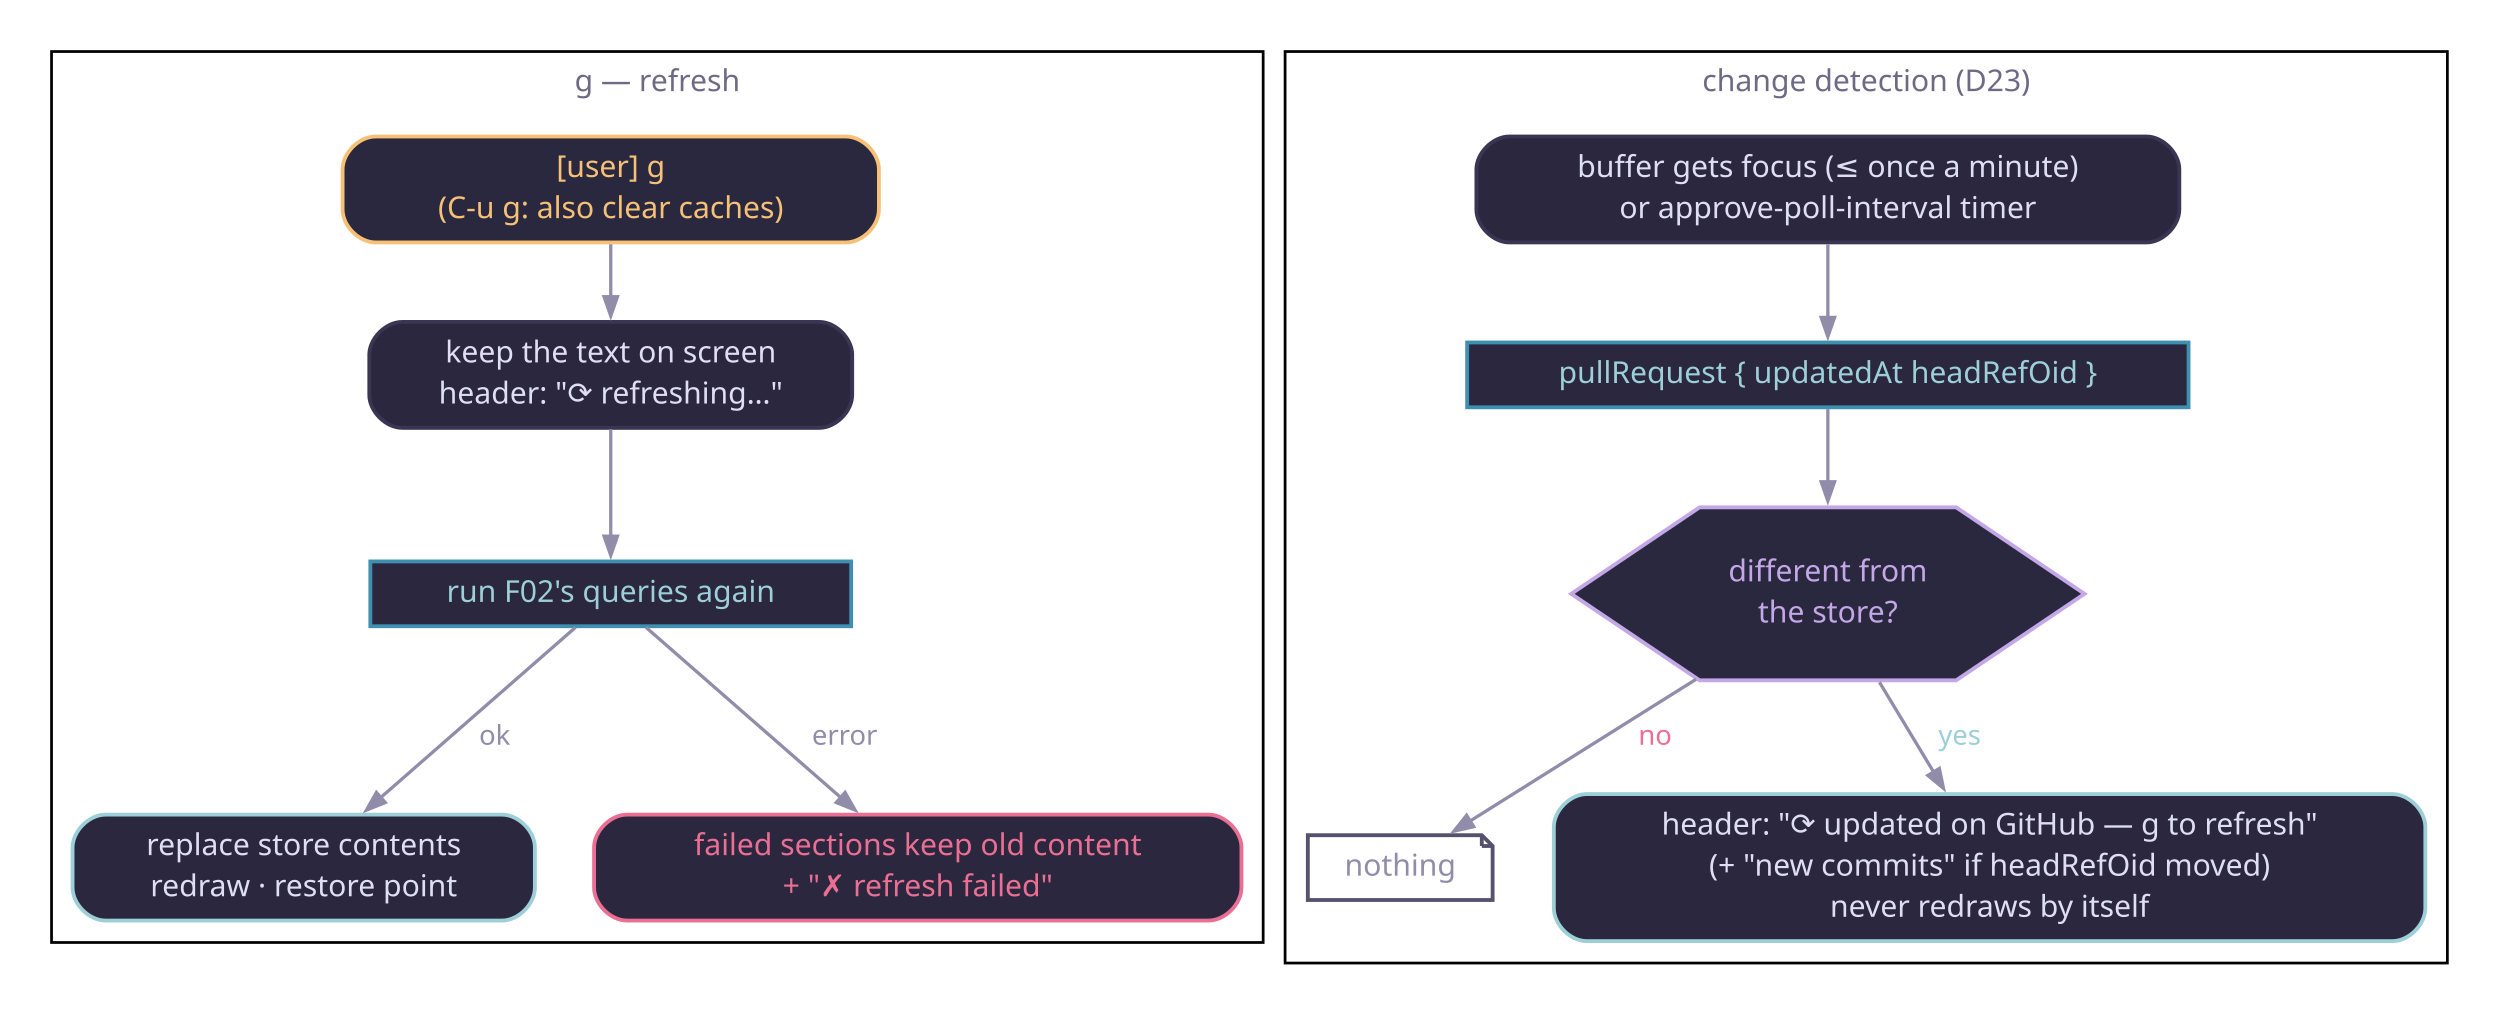
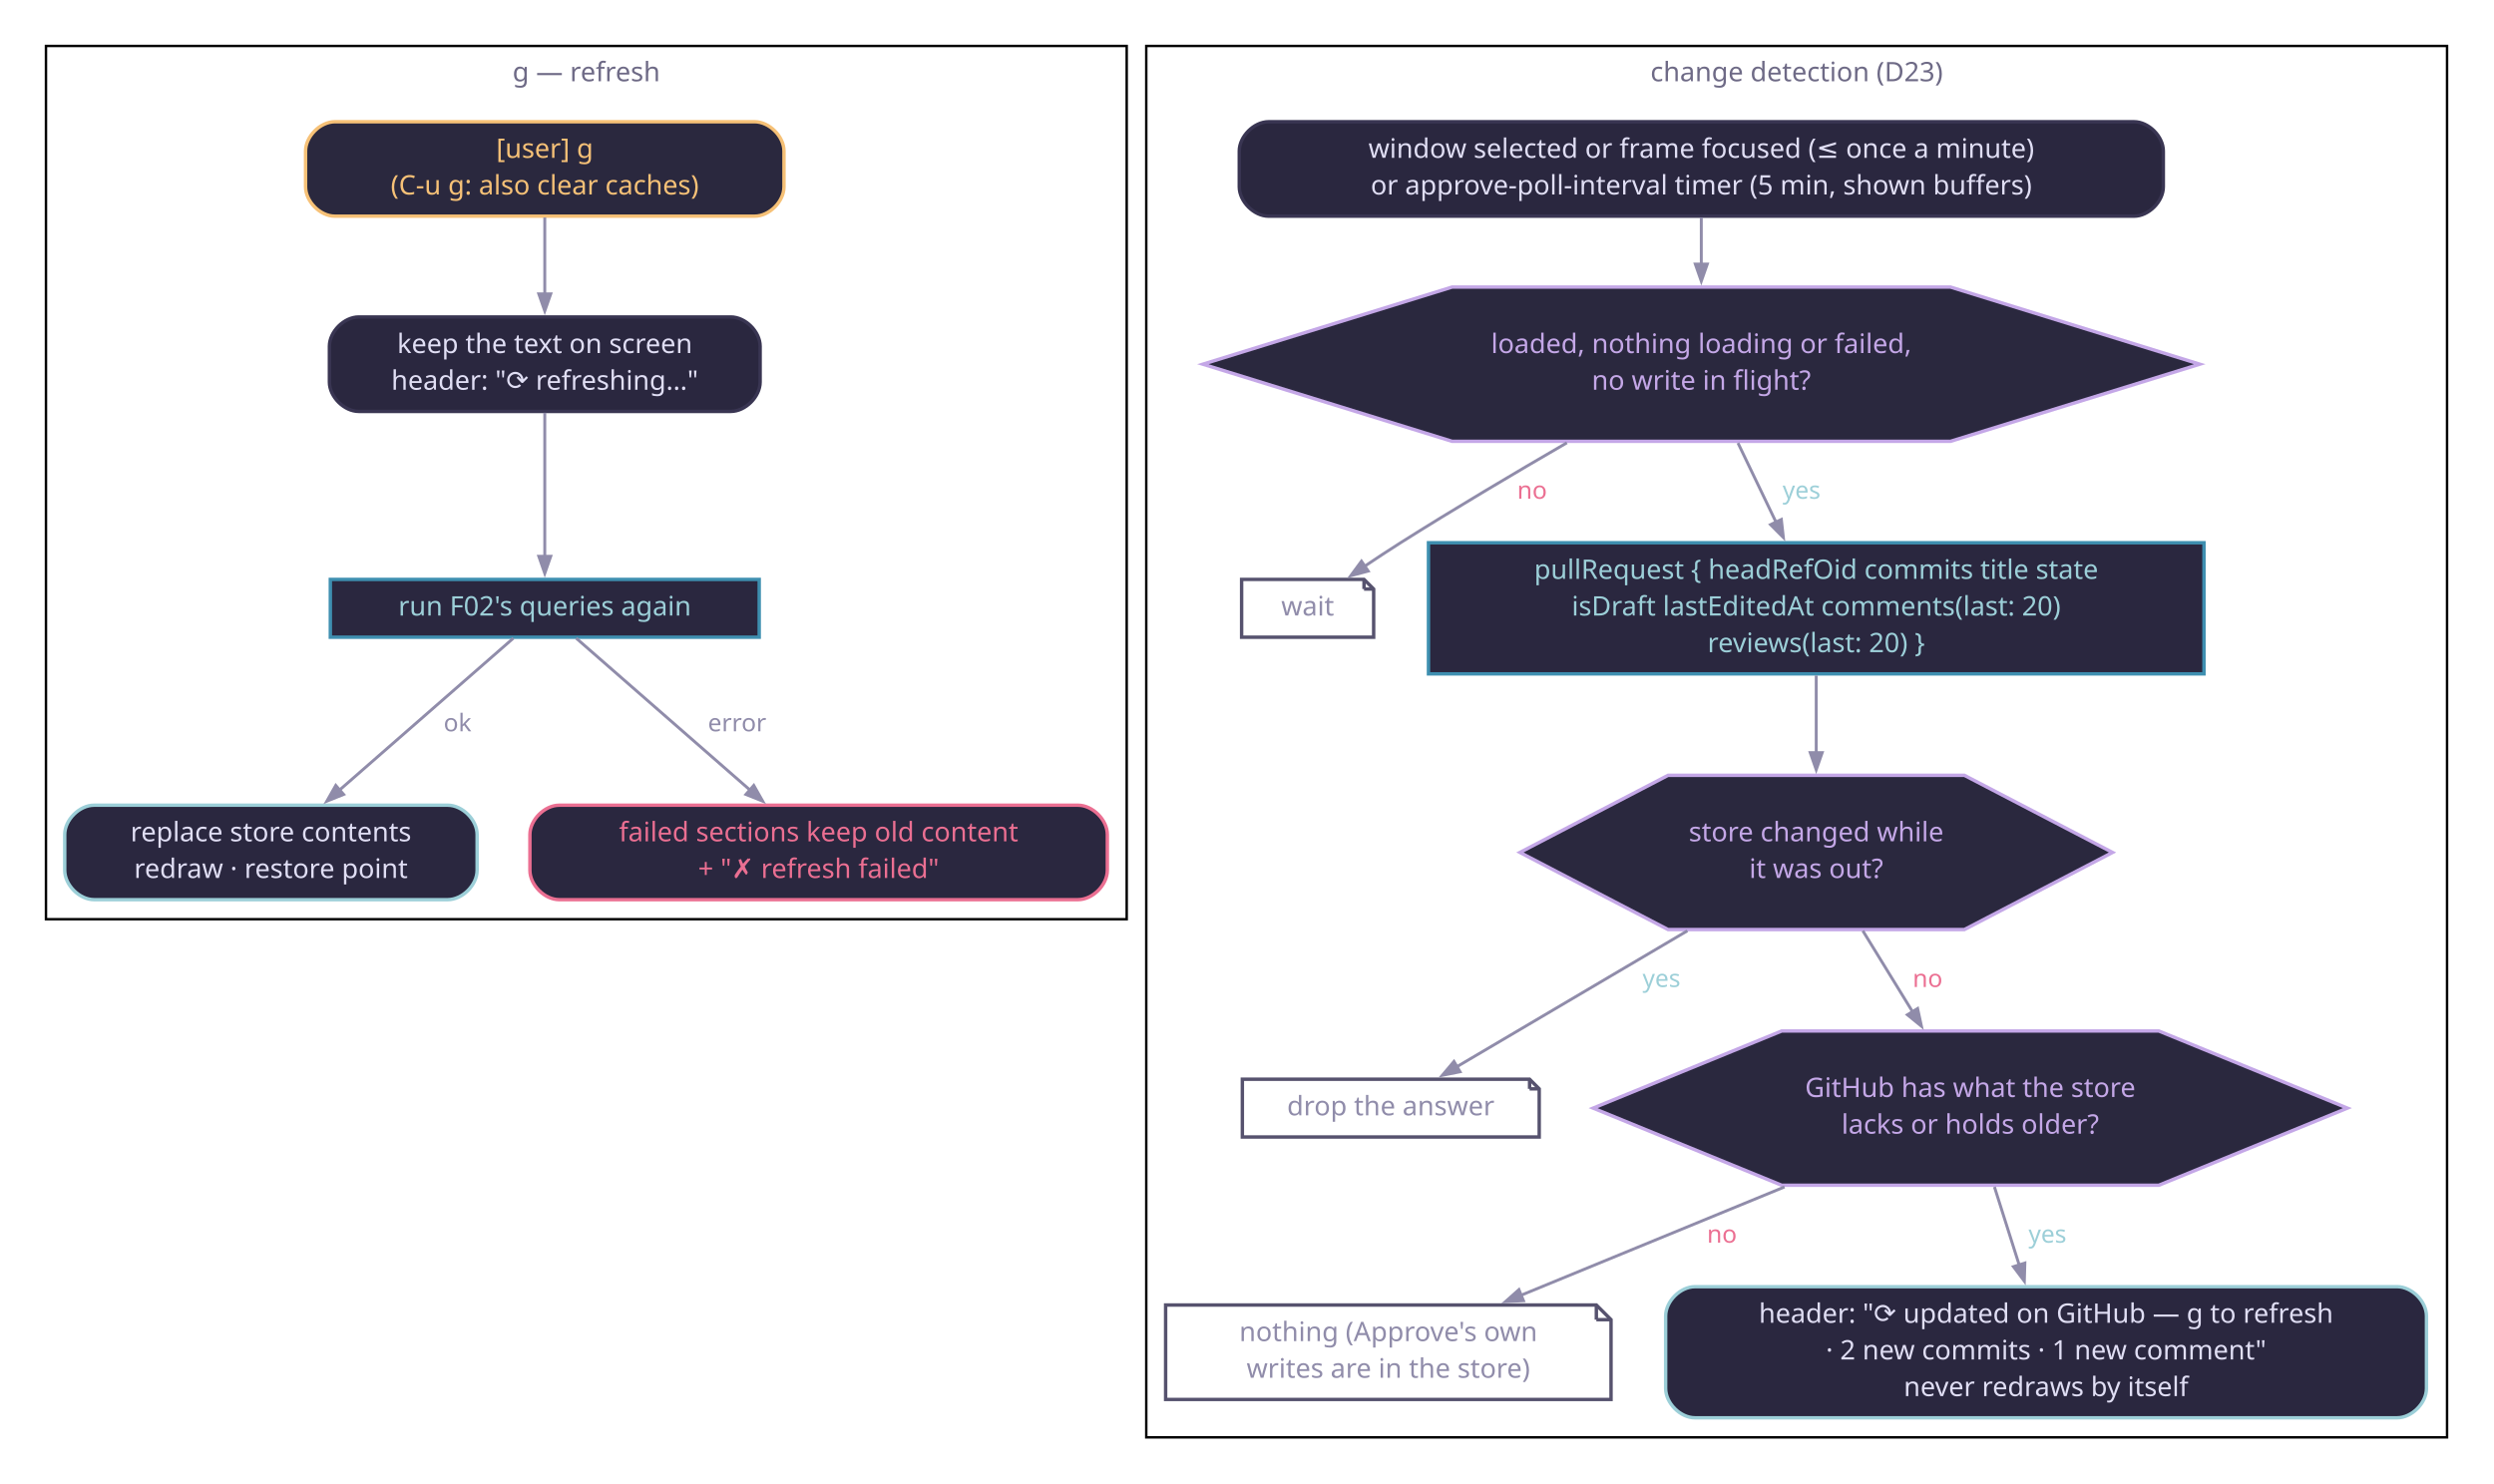
- <svg xmlns="http://www.w3.org/2000/svg" width="912pt" height="370pt" viewBox="0.00 0.00 912.00 370.00">
-   <g id="F17-graph0" class="graph" transform="scale(1 1) rotate(0) translate(10.8 359.32)">
+ <svg xmlns="http://www.w3.org/2000/svg" width="1020pt" height="607pt" viewBox="0.00 0.00 1020.00 607.00">
+   <g id="F17-graph0" class="graph" transform="scale(1 1) rotate(0) translate(10.8 596.02)">
    <g id="F17-clust1" class="cluster">
-       <polygon fill="none" stroke="black" points="8,-15.5 8,-340.52 450,-340.52 450,-15.5 8,-15.5" />
-       <text xml:space="preserve" text-anchor="middle" x="229" y="-326.07" font-family="JetBrains Mono" font-size="11.00" fill="#6e6a86">g — refresh</text>
+       <polygon fill="none" stroke="black" points="8,-219.97 8,-577.22 450,-577.22 450,-219.97 8,-219.97" />
+       <text xml:space="preserve" text-anchor="middle" x="229" y="-562.77" font-family="JetBrains Mono" font-size="11.00" fill="#6e6a86">g — refresh</text>
    </g>
    <g id="F17-clust2" class="cluster">
-       <polygon fill="none" stroke="black" points="458,-8 458,-340.52 882,-340.52 882,-8 458,-8" />
-       <text xml:space="preserve" text-anchor="middle" x="670" y="-326.07" font-family="JetBrains Mono" font-size="11.00" fill="#6e6a86">change detection (D23)</text>
+       <polygon fill="none" stroke="black" points="458,-8 458,-577.22 990,-577.22 990,-8 458,-8" />
+       <text xml:space="preserve" text-anchor="middle" x="724" y="-562.77" font-family="JetBrains Mono" font-size="11.00" fill="#6e6a86">change detection (D23)</text>
    </g>
    <g id="F17-node1" class="node user">
-       <path fill="#2a283e" stroke="#f6c177" stroke-width="1.4" d="M297.83,-309.52C297.83,-309.52 126.17,-309.52 126.17,-309.52 120.17,-309.52 114.17,-303.52 114.17,-297.52 114.17,-297.52 114.17,-282.88 114.17,-282.88 114.17,-276.88 120.17,-270.88 126.17,-270.88 126.17,-270.88 297.83,-270.88 297.83,-270.88 303.83,-270.88 309.83,-276.88 309.83,-282.88 309.83,-282.88 309.83,-297.52 309.83,-297.52 309.83,-303.52 303.83,-309.52 297.83,-309.52" />
-       <text xml:space="preserve" text-anchor="middle" x="212" y="-294.75" font-family="JetBrains Mono" font-size="11.00" fill="#f6c177">[user] g</text>
-       <text xml:space="preserve" text-anchor="middle" x="212" y="-279.75" font-family="JetBrains Mono" font-size="11.00" fill="#f6c177">(C-u g: also clear caches)</text>
+       <path fill="#2a283e" stroke="#f6c177" stroke-width="1.4" d="M297.83,-546.22C297.83,-546.22 126.17,-546.22 126.17,-546.22 120.17,-546.22 114.17,-540.22 114.17,-534.22 114.17,-534.22 114.17,-519.58 114.17,-519.58 114.17,-513.58 120.17,-507.58 126.17,-507.58 126.17,-507.58 297.83,-507.58 297.83,-507.58 303.83,-507.58 309.83,-513.58 309.83,-519.58 309.83,-519.58 309.83,-534.22 309.83,-534.22 309.83,-540.22 303.83,-546.22 297.83,-546.22" />
+       <text xml:space="preserve" text-anchor="middle" x="212" y="-531.45" font-family="JetBrains Mono" font-size="11.00" fill="#f6c177">[user] g</text>
+       <text xml:space="preserve" text-anchor="middle" x="212" y="-516.45" font-family="JetBrains Mono" font-size="11.00" fill="#f6c177">(C-u g: also clear caches)</text>
    </g>
    <g id="F17-node2" class="node act">
-       <path fill="#2a273f" stroke="#393552" stroke-width="1.4" d="M288.08,-241.88C288.08,-241.88 135.92,-241.88 135.92,-241.88 129.92,-241.88 123.92,-235.88 123.92,-229.88 123.92,-229.88 123.92,-215.24 123.92,-215.24 123.92,-209.24 129.92,-203.24 135.92,-203.24 135.92,-203.24 288.08,-203.24 288.08,-203.24 294.08,-203.24 300.08,-209.24 300.08,-215.24 300.08,-215.24 300.08,-229.88 300.08,-229.88 300.08,-235.88 294.08,-241.88 288.08,-241.88" />
-       <text xml:space="preserve" text-anchor="middle" x="212" y="-227.11" font-family="JetBrains Mono" font-size="11.00" fill="#e0def4">keep the text on screen</text>
-       <text xml:space="preserve" text-anchor="middle" x="212" y="-212.11" font-family="JetBrains Mono" font-size="11.00" fill="#e0def4">header: "⟳ refreshing…"</text>
+       <path fill="#2a273f" stroke="#393552" stroke-width="1.4" d="M288.08,-466.35C288.08,-466.35 135.92,-466.35 135.92,-466.35 129.92,-466.35 123.92,-460.35 123.92,-454.35 123.92,-454.35 123.92,-439.71 123.92,-439.71 123.92,-433.71 129.92,-427.71 135.92,-427.71 135.92,-427.71 288.08,-427.71 288.08,-427.71 294.08,-427.71 300.08,-433.71 300.08,-439.71 300.08,-439.71 300.08,-454.35 300.08,-454.35 300.08,-460.35 294.08,-466.35 288.08,-466.35" />
+       <text xml:space="preserve" text-anchor="middle" x="212" y="-451.58" font-family="JetBrains Mono" font-size="11.00" fill="#e0def4">keep the text on screen</text>
+       <text xml:space="preserve" text-anchor="middle" x="212" y="-436.58" font-family="JetBrains Mono" font-size="11.00" fill="#e0def4">header: "⟳ refreshing…"</text>
    </g>
    <g id="F17-edge1" class="edge">
-       <path fill="none" stroke="#908caa" stroke-width="1.2" d="M212,-270.21C212,-264.17 212,-257.37 212,-250.86" />
-       <polygon fill="#908caa" stroke="#908caa" stroke-width="1.2" points="214.45,-251.09 212,-244.09 209.55,-251.09 214.45,-251.09" />
+       <path fill="none" stroke="#908caa" stroke-width="1.2" d="M212,-507.05C212,-497.65 212,-486.1 212,-475.71" />
+       <polygon fill="#908caa" stroke="#908caa" stroke-width="1.2" points="214.45,-475.79 212,-468.79 209.55,-475.79 214.45,-475.79" />
    </g>
    <g id="F17-node3" class="node api">
-       <polygon fill="#2a273f" stroke="#3e8fb0" stroke-width="1.4" points="299.7,-154.51 124.3,-154.51 124.3,-130.87 299.7,-130.87 299.7,-154.51" />
-       <text xml:space="preserve" text-anchor="middle" x="212" y="-139.74" font-family="JetBrains Mono" font-size="11.00" fill="#9ccfd8">run F02's queries again</text>
+       <polygon fill="#2a273f" stroke="#3e8fb0" stroke-width="1.4" points="299.7,-358.98 124.3,-358.98 124.3,-335.34 299.7,-335.34 299.7,-358.98" />
+       <text xml:space="preserve" text-anchor="middle" x="212" y="-344.21" font-family="JetBrains Mono" font-size="11.00" fill="#9ccfd8">run F02's queries again</text>
    </g>
    <g id="F17-edge2" class="edge">
-       <path fill="none" stroke="#908caa" stroke-width="1.2" d="M212,-202.71C212,-190.8 212,-175.44 212,-163.38" />
-       <polygon fill="#908caa" stroke="#908caa" stroke-width="1.2" points="214.45,-163.72 212,-156.72 209.55,-163.72 214.45,-163.72" />
+       <path fill="none" stroke="#908caa" stroke-width="1.2" d="M212,-427.16C212,-410.28 212,-385.63 212,-368.36" />
+       <polygon fill="#908caa" stroke="#908caa" stroke-width="1.2" points="214.45,-368.44 212,-361.44 209.55,-368.44 214.45,-368.44" />
    </g>
    <g id="F17-node4" class="node ok">
-       <path fill="#2a273f" stroke="#9ccfd8" stroke-width="1.4" d="M172.33,-62.14C172.33,-62.14 27.67,-62.14 27.67,-62.14 21.67,-62.14 15.67,-56.14 15.67,-50.14 15.67,-50.14 15.67,-35.5 15.67,-35.5 15.67,-29.5 21.67,-23.5 27.67,-23.5 27.67,-23.5 172.33,-23.5 172.33,-23.5 178.33,-23.5 184.33,-29.5 184.33,-35.5 184.33,-35.5 184.33,-50.14 184.33,-50.14 184.33,-56.14 178.33,-62.14 172.33,-62.14" />
-       <text xml:space="preserve" text-anchor="middle" x="100" y="-47.37" font-family="JetBrains Mono" font-size="11.00" fill="#e0def4">replace store contents</text>
-       <text xml:space="preserve" text-anchor="middle" x="100" y="-32.37" font-family="JetBrains Mono" font-size="11.00" fill="#e0def4">redraw · restore point</text>
+       <path fill="#2a273f" stroke="#9ccfd8" stroke-width="1.4" d="M172.33,-266.61C172.33,-266.61 27.67,-266.61 27.67,-266.61 21.67,-266.61 15.67,-260.61 15.67,-254.61 15.67,-254.61 15.67,-239.97 15.67,-239.97 15.67,-233.97 21.67,-227.97 27.67,-227.97 27.67,-227.97 172.33,-227.97 172.33,-227.97 178.33,-227.97 184.33,-233.97 184.33,-239.97 184.33,-239.97 184.33,-254.61 184.33,-254.61 184.33,-260.61 178.33,-266.61 172.33,-266.61" />
+       <text xml:space="preserve" text-anchor="middle" x="100" y="-251.84" font-family="JetBrains Mono" font-size="11.00" fill="#e0def4">replace store contents</text>
+       <text xml:space="preserve" text-anchor="middle" x="100" y="-236.84" font-family="JetBrains Mono" font-size="11.00" fill="#e0def4">redraw · restore point</text>
    </g>
    <g id="F17-edge3" class="edge">
-       <path fill="none" stroke="#908caa" stroke-width="1.2" d="M199.15,-130.46C181.89,-115.38 150.76,-88.18 127.97,-68.27" />
-       <polygon fill="#908caa" stroke="#908caa" stroke-width="1.2" points="129.74,-66.56 122.86,-63.79 126.52,-70.25 129.74,-66.56" />
-       <text xml:space="preserve" text-anchor="middle" x="168.36" y="-87.64" font-family="JetBrains Mono" font-size="10.00" fill="#908caa"> ok</text>
+       <path fill="none" stroke="#908caa" stroke-width="1.2" d="M199.15,-334.93C181.89,-319.85 150.76,-292.65 127.97,-272.73" />
+       <polygon fill="#908caa" stroke="#908caa" stroke-width="1.2" points="129.74,-271.02 122.86,-268.26 126.52,-274.71 129.74,-271.02" />
+       <text xml:space="preserve" text-anchor="middle" x="175.03" y="-296.84" font-family="JetBrains Mono" font-size="10.00" fill="#908caa"> ok</text>
    </g>
    <g id="F17-node5" class="node err">
-       <path fill="#2a273f" stroke="#eb6f92" stroke-width="1.4" d="M430.08,-62.14C430.08,-62.14 217.92,-62.14 217.92,-62.14 211.92,-62.14 205.92,-56.14 205.92,-50.14 205.92,-50.14 205.92,-35.5 205.92,-35.5 205.92,-29.5 211.92,-23.5 217.92,-23.5 217.92,-23.5 430.08,-23.5 430.08,-23.5 436.08,-23.5 442.08,-29.5 442.08,-35.5 442.08,-35.5 442.08,-50.14 442.08,-50.14 442.08,-56.14 436.08,-62.14 430.08,-62.14" />
-       <text xml:space="preserve" text-anchor="middle" x="324" y="-47.37" font-family="JetBrains Mono" font-size="11.00" fill="#eb6f92">failed sections keep old content</text>
-       <text xml:space="preserve" text-anchor="middle" x="324" y="-32.37" font-family="JetBrains Mono" font-size="11.00" fill="#eb6f92">+ "✗ refresh failed"</text>
+       <path fill="#2a273f" stroke="#eb6f92" stroke-width="1.4" d="M430.08,-266.61C430.08,-266.61 217.92,-266.61 217.92,-266.61 211.92,-266.61 205.92,-260.61 205.92,-254.61 205.92,-254.61 205.92,-239.97 205.92,-239.97 205.92,-233.97 211.92,-227.97 217.92,-227.97 217.92,-227.97 430.08,-227.97 430.08,-227.97 436.08,-227.97 442.08,-233.97 442.08,-239.97 442.08,-239.97 442.08,-254.61 442.08,-254.61 442.08,-260.61 436.08,-266.61 430.08,-266.61" />
+       <text xml:space="preserve" text-anchor="middle" x="324" y="-251.84" font-family="JetBrains Mono" font-size="11.00" fill="#eb6f92">failed sections keep old content</text>
+       <text xml:space="preserve" text-anchor="middle" x="324" y="-236.84" font-family="JetBrains Mono" font-size="11.00" fill="#eb6f92">+ "✗ refresh failed"</text>
    </g>
    <g id="F17-edge4" class="edge">
-       <path fill="none" stroke="#908caa" stroke-width="1.2" d="M224.85,-130.46C242.11,-115.38 273.24,-88.18 296.03,-68.27" />
-       <polygon fill="#908caa" stroke="#908caa" stroke-width="1.2" points="297.48,-70.25 301.14,-63.79 294.26,-66.56 297.48,-70.25" />
-       <text xml:space="preserve" text-anchor="middle" x="296.03" y="-87.64" font-family="JetBrains Mono" font-size="10.00" fill="#908caa"> error</text>
+       <path fill="none" stroke="#908caa" stroke-width="1.2" d="M224.85,-334.93C242.11,-319.85 273.24,-292.65 296.03,-272.73" />
+       <polygon fill="#908caa" stroke="#908caa" stroke-width="1.2" points="297.48,-274.71 301.14,-268.26 294.26,-271.02 297.48,-274.71" />
+       <text xml:space="preserve" text-anchor="middle" x="289.36" y="-296.84" font-family="JetBrains Mono" font-size="10.00" fill="#908caa"> error</text>
    </g>
    <g id="F17-node6" class="node act">
-       <path fill="#2a273f" stroke="#393552" stroke-width="1.4" d="M772.21,-309.52C772.21,-309.52 539.79,-309.52 539.79,-309.52 533.79,-309.52 527.79,-303.52 527.79,-297.52 527.79,-297.52 527.79,-282.88 527.79,-282.88 527.79,-276.88 533.79,-270.88 539.79,-270.88 539.79,-270.88 772.21,-270.88 772.21,-270.88 778.21,-270.88 784.21,-276.88 784.21,-282.88 784.21,-282.88 784.21,-297.52 784.21,-297.52 784.21,-303.52 778.21,-309.52 772.21,-309.52" />
-       <text xml:space="preserve" text-anchor="middle" x="656" y="-294.75" font-family="JetBrains Mono" font-size="11.00" fill="#e0def4">buffer gets focus (≤ once a minute)</text>
-       <text xml:space="preserve" text-anchor="middle" x="656" y="-279.75" font-family="JetBrains Mono" font-size="11.00" fill="#e0def4">or approve-poll-interval timer</text>
+       <path fill="#2a273f" stroke="#393552" stroke-width="1.4" d="M861.96,-546.22C861.96,-546.22 508.04,-546.22 508.04,-546.22 502.04,-546.22 496.04,-540.22 496.04,-534.22 496.04,-534.22 496.04,-519.58 496.04,-519.58 496.04,-513.58 502.04,-507.58 508.04,-507.58 508.04,-507.58 861.96,-507.58 861.96,-507.58 867.96,-507.58 873.96,-513.58 873.96,-519.58 873.96,-519.58 873.96,-534.22 873.96,-534.22 873.96,-540.22 867.96,-546.22 861.96,-546.22" />
+       <text xml:space="preserve" text-anchor="middle" x="685" y="-531.45" font-family="JetBrains Mono" font-size="11.00" fill="#e0def4">window selected or frame focused (≤ once a minute)</text>
+       <text xml:space="preserve" text-anchor="middle" x="685" y="-516.45" font-family="JetBrains Mono" font-size="11.00" fill="#e0def4">or approve-poll-interval timer (5 min, shown buffers)</text>
    </g>
-     <g id="F17-node7" class="node api">
-       <polygon fill="#2a273f" stroke="#3e8fb0" stroke-width="1.4" points="787.58,-234.38 524.42,-234.38 524.42,-210.74 787.58,-210.74 787.58,-234.38" />
-       <text xml:space="preserve" text-anchor="middle" x="656" y="-219.61" font-family="JetBrains Mono" font-size="11.00" fill="#9ccfd8">pullRequest { updatedAt headRefOid }</text>
+     <g id="F17-node7" class="node dec">
+       <polygon fill="#2a283e" stroke="#c4a7e7" stroke-width="1.4" points="888.85,-447.03 786.92,-478.58 583.08,-478.58 481.15,-447.03 583.08,-415.48 786.92,-415.48 888.85,-447.03" />
+       <text xml:space="preserve" text-anchor="middle" x="685" y="-451.58" font-family="JetBrains Mono" font-size="11.00" fill="#c4a7e7">loaded, nothing loading or failed,</text>
+       <text xml:space="preserve" text-anchor="middle" x="685" y="-436.58" font-family="JetBrains Mono" font-size="11.00" fill="#c4a7e7">no write in flight?</text>
    </g>
    <g id="F17-edge5" class="edge">
-       <path fill="none" stroke="#908caa" stroke-width="1.2" d="M656,-270.21C656,-261.76 656,-251.81 656,-243.27" />
-       <polygon fill="#908caa" stroke="#908caa" stroke-width="1.2" points="658.45,-243.52 656,-236.52 653.55,-243.52 658.45,-243.52" />
+       <path fill="none" stroke="#908caa" stroke-width="1.2" d="M685,-507.05C685,-501.16 685,-494.43 685,-487.67" />
+       <polygon fill="#908caa" stroke="#908caa" stroke-width="1.2" points="687.45,-487.97 685,-480.97 682.55,-487.97 687.45,-487.97" />
    </g>
-     <g id="F17-node8" class="node dec">
-       <polygon fill="#2a283e" stroke="#c4a7e7" stroke-width="1.4" points="749.62,-142.69 702.81,-174.24 609.19,-174.24 562.38,-142.69 609.19,-111.14 702.81,-111.14 749.62,-142.69" />
-       <text xml:space="preserve" text-anchor="middle" x="656" y="-147.24" font-family="JetBrains Mono" font-size="11.00" fill="#c4a7e7">different from</text>
-       <text xml:space="preserve" text-anchor="middle" x="656" y="-132.24" font-family="JetBrains Mono" font-size="11.00" fill="#c4a7e7">the store?</text>
+     <g id="F17-node8" class="node note">
+       <polygon fill="none" stroke="#56526e" stroke-width="1.4" points="547.06,-358.98 497,-358.98 497,-335.34 551,-335.34 551,-355.04 547.06,-358.98" />
+       <polyline fill="none" stroke="#56526e" stroke-width="1.4" points="547.06,-358.98 547.06,-355.04" />
+       <polyline fill="none" stroke="#56526e" stroke-width="1.4" points="551,-355.04 547.06,-355.04" />
+       <text xml:space="preserve" text-anchor="middle" x="524" y="-344.21" font-family="JetBrains Mono" font-size="11.00" fill="#908caa">wait</text>
    </g>
-     <g id="F17-edge6" class="edge">
-       <path fill="none" stroke="#908caa" stroke-width="1.2" d="M656,-210.07C656,-202.87 656,-193.12 656,-183.32" />
-       <polygon fill="#908caa" stroke="#908caa" stroke-width="1.2" points="658.45,-183.57 656,-176.57 653.55,-183.57 658.45,-183.57" />
+     <g id="F17-edge6" class="edge no">
+       <path fill="none" stroke="#908caa" stroke-width="1.2" d="M630.03,-414.88C608.61,-402.47 583.97,-387.85 562,-373.98 557.22,-370.96 552.17,-367.63 547.38,-364.4" />
+       <polygon fill="#908caa" stroke="#908caa" stroke-width="1.2" points="548.78,-362.39 541.62,-360.48 546.02,-366.44 548.78,-362.39" />
+       <text xml:space="preserve" text-anchor="middle" x="614.5" y="-391.98" font-family="JetBrains Mono" font-size="10.00" fill="#eb6f92"> no</text>
    </g>
-     <g id="F17-node9" class="node note">
-       <polygon fill="none" stroke="#56526e" stroke-width="1.4" points="529.76,-54.64 466.3,-54.64 466.3,-31 533.71,-31 533.71,-50.7 529.76,-54.64" />
-       <polyline fill="none" stroke="#56526e" stroke-width="1.4" points="529.76,-54.64 529.76,-50.7" />
-       <polyline fill="none" stroke="#56526e" stroke-width="1.4" points="533.71,-50.7 529.76,-50.7" />
-       <text xml:space="preserve" text-anchor="middle" x="500" y="-39.87" font-family="JetBrains Mono" font-size="11.00" fill="#908caa">nothing</text>
+     <g id="F17-node9" class="node api">
+       <polygon fill="#2a273f" stroke="#3e8fb0" stroke-width="1.4" points="890.58,-373.98 573.42,-373.98 573.42,-320.34 890.58,-320.34 890.58,-373.98" />
+       <text xml:space="preserve" text-anchor="middle" x="732" y="-359.21" font-family="JetBrains Mono" font-size="11.00" fill="#9ccfd8">pullRequest { headRefOid commits title state</text>
+       <text xml:space="preserve" text-anchor="middle" x="732" y="-344.21" font-family="JetBrains Mono" font-size="11.00" fill="#9ccfd8">isDraft lastEditedAt comments(last: 20)</text>
+       <text xml:space="preserve" text-anchor="middle" x="732" y="-329.21" font-family="JetBrains Mono" font-size="11.00" fill="#9ccfd8">reviews(last: 20) }</text>
    </g>
-     <g id="F17-edge7" class="edge no">
-       <path fill="none" stroke="#908caa" stroke-width="1.2" d="M607.92,-111.53C580.69,-94.44 547.73,-73.77 525.46,-59.79" />
-       <polygon fill="#908caa" stroke="#908caa" stroke-width="1.2" points="526.82,-57.75 519.59,-56.11 524.22,-61.9 526.82,-57.75" />
-       <text xml:space="preserve" text-anchor="middle" x="591.68" y="-87.64" font-family="JetBrains Mono" font-size="10.00" fill="#eb6f92"> no</text>
+     <g id="F17-edge7" class="edge yes">
+       <path fill="none" stroke="#908caa" stroke-width="1.2" d="M700,-414.79C704.97,-404.45 710.52,-392.89 715.59,-382.34" />
+       <polygon fill="#908caa" stroke="#908caa" stroke-width="1.2" points="717.74,-383.51 718.56,-376.14 713.32,-381.39 717.74,-383.51" />
+       <text xml:space="preserve" text-anchor="middle" x="724.71" y="-391.98" font-family="JetBrains Mono" font-size="10.00" fill="#9ccfd8"> yes</text>
    </g>
-     <g id="F17-node10" class="node ok">
-       <path fill="#2a273f" stroke="#9ccfd8" stroke-width="1.4" d="M861.96,-69.64C861.96,-69.64 568.04,-69.64 568.04,-69.64 562.04,-69.64 556.04,-63.64 556.04,-57.64 556.04,-57.64 556.04,-28 556.04,-28 556.04,-22 562.04,-16 568.04,-16 568.04,-16 861.96,-16 861.96,-16 867.96,-16 873.96,-22 873.96,-28 873.96,-28 873.96,-57.64 873.96,-57.64 873.96,-63.64 867.96,-69.64 861.96,-69.64" />
-       <text xml:space="preserve" text-anchor="middle" x="715" y="-54.87" font-family="JetBrains Mono" font-size="11.00" fill="#e0def4">header: "⟳ updated on GitHub — g to refresh"</text>
-       <text xml:space="preserve" text-anchor="middle" x="715" y="-39.87" font-family="JetBrains Mono" font-size="11.00" fill="#e0def4">(+ "new commits" if headRefOid moved)</text>
-       <text xml:space="preserve" text-anchor="middle" x="715" y="-24.87" font-family="JetBrains Mono" font-size="11.00" fill="#e0def4">never redraws by itself</text>
+     <g id="F17-node10" class="node dec">
+       <polygon fill="#2a283e" stroke="#c4a7e7" stroke-width="1.4" points="853.18,-247.29 792.59,-278.84 671.41,-278.84 610.82,-247.29 671.41,-215.74 792.59,-215.74 853.18,-247.29" />
+       <text xml:space="preserve" text-anchor="middle" x="732" y="-251.84" font-family="JetBrains Mono" font-size="11.00" fill="#c4a7e7">store changed while</text>
+       <text xml:space="preserve" text-anchor="middle" x="732" y="-236.84" font-family="JetBrains Mono" font-size="11.00" fill="#c4a7e7">it was out?</text>
    </g>
-     <g id="F17-edge8" class="edge yes">
-       <path fill="none" stroke="#908caa" stroke-width="1.2" d="M674.83,-110.45C681.13,-100.01 688.17,-88.32 694.58,-77.69" />
-       <polygon fill="#908caa" stroke="#908caa" stroke-width="1.2" points="696.67,-78.98 698.18,-71.72 692.47,-76.45 696.67,-78.98" />
-       <text xml:space="preserve" text-anchor="middle" x="702.78" y="-87.64" font-family="JetBrains Mono" font-size="10.00" fill="#9ccfd8"> yes</text>
+     <g id="F17-edge8" class="edge">
+       <path fill="none" stroke="#908caa" stroke-width="1.2" d="M732,-319.67C732,-309.94 732,-298.7 732,-288.06" />
+       <polygon fill="#908caa" stroke="#908caa" stroke-width="1.2" points="734.45,-288.12 732,-281.12 729.55,-288.12 734.45,-288.12" />
+     </g>
+     <g id="F17-node11" class="node note">
+       <polygon fill="none" stroke="#56526e" stroke-width="1.4" points="614.77,-154.51 497.3,-154.51 497.3,-130.87 618.71,-130.87 618.71,-150.57 614.77,-154.51" />
+       <polyline fill="none" stroke="#56526e" stroke-width="1.4" points="614.77,-154.51 614.77,-150.57" />
+       <polyline fill="none" stroke="#56526e" stroke-width="1.4" points="618.71,-150.57 614.77,-150.57" />
+       <text xml:space="preserve" text-anchor="middle" x="558" y="-139.74" font-family="JetBrains Mono" font-size="11.00" fill="#908caa">drop the answer</text>
+     </g>
+     <g id="F17-edge9" class="edge yes">
+       <path fill="none" stroke="#908caa" stroke-width="1.2" d="M679.32,-215.23C648.14,-196.84 609.95,-174.32 584.85,-159.52" />
+       <polygon fill="#908caa" stroke="#908caa" stroke-width="1.2" points="586.34,-157.56 579.07,-156.11 583.85,-161.78 586.34,-157.56" />
+       <text xml:space="preserve" text-anchor="middle" x="667.42" y="-192.24" font-family="JetBrains Mono" font-size="10.00" fill="#9ccfd8"> yes</text>
+     </g>
+     <g id="F17-node12" class="node dec">
+       <polygon fill="#2a283e" stroke="#c4a7e7" stroke-width="1.4" points="949.24,-142.69 872.12,-174.24 717.88,-174.24 640.76,-142.69 717.88,-111.14 872.12,-111.14 949.24,-142.69" />
+       <text xml:space="preserve" text-anchor="middle" x="795" y="-147.24" font-family="JetBrains Mono" font-size="11.00" fill="#c4a7e7">GitHub has what the store</text>
+       <text xml:space="preserve" text-anchor="middle" x="795" y="-132.24" font-family="JetBrains Mono" font-size="11.00" fill="#c4a7e7">lacks or holds older?</text>
+     </g>
+     <g id="F17-edge10" class="edge no">
+       <path fill="none" stroke="#908caa" stroke-width="1.2" d="M751.07,-215.23C757.49,-204.78 764.72,-193 771.44,-182.06" />
+       <polygon fill="#908caa" stroke="#908caa" stroke-width="1.2" points="773.47,-183.44 775.04,-176.19 769.29,-180.88 773.47,-183.44" />
+       <text xml:space="preserve" text-anchor="middle" x="776.27" y="-192.24" font-family="JetBrains Mono" font-size="10.00" fill="#eb6f92"> no</text>
+     </g>
+     <g id="F17-node13" class="node note">
+       <polygon fill="none" stroke="#56526e" stroke-width="1.4" points="642.08,-62.14 465.92,-62.14 465.92,-23.5 648.08,-23.5 648.08,-56.14 642.08,-62.14" />
+       <polyline fill="none" stroke="#56526e" stroke-width="1.4" points="642.08,-62.14 642.08,-56.14" />
+       <polyline fill="none" stroke="#56526e" stroke-width="1.4" points="648.08,-56.14 642.08,-56.14" />
+       <text xml:space="preserve" text-anchor="middle" x="557" y="-47.37" font-family="JetBrains Mono" font-size="11.00" fill="#908caa">nothing (Approve's own</text>
+       <text xml:space="preserve" text-anchor="middle" x="557" y="-32.37" font-family="JetBrains Mono" font-size="11.00" fill="#908caa">writes are in the store)</text>
+     </g>
+     <g id="F17-edge11" class="edge no">
+       <path fill="none" stroke="#908caa" stroke-width="1.2" d="M719.04,-110.45C683.93,-96.01 643.03,-79.2 611.11,-66.07" />
+       <polygon fill="#908caa" stroke="#908caa" stroke-width="1.2" points="612.28,-63.9 604.88,-63.51 610.42,-68.44 612.28,-63.9" />
+       <text xml:space="preserve" text-anchor="middle" x="692.14" y="-87.64" font-family="JetBrains Mono" font-size="10.00" fill="#eb6f92"> no</text>
+     </g>
+     <g id="F17-node14" class="node ok">
+       <path fill="#2a273f" stroke="#9ccfd8" stroke-width="1.4" d="M969.58,-69.64C969.58,-69.64 682.42,-69.64 682.42,-69.64 676.42,-69.64 670.42,-63.64 670.42,-57.64 670.42,-57.64 670.42,-28 670.42,-28 670.42,-22 676.42,-16 682.42,-16 682.42,-16 969.58,-16 969.58,-16 975.58,-16 981.58,-22 981.58,-28 981.58,-28 981.58,-57.64 981.58,-57.64 981.58,-63.64 975.58,-69.64 969.58,-69.64" />
+       <text xml:space="preserve" text-anchor="middle" x="826" y="-54.87" font-family="JetBrains Mono" font-size="11.00" fill="#e0def4">header: "⟳ updated on GitHub — g to refresh</text>
+       <text xml:space="preserve" text-anchor="middle" x="826" y="-39.87" font-family="JetBrains Mono" font-size="11.00" fill="#e0def4">· 2 new commits · 1 new comment"</text>
+       <text xml:space="preserve" text-anchor="middle" x="826" y="-24.87" font-family="JetBrains Mono" font-size="11.00" fill="#e0def4">never redraws by itself</text>
+     </g>
+     <g id="F17-edge12" class="edge yes">
+       <path fill="none" stroke="#908caa" stroke-width="1.2" d="M804.89,-110.45C808.14,-100.21 811.76,-88.78 815.08,-78.31" />
+       <polygon fill="#908caa" stroke="#908caa" stroke-width="1.2" points="817.33,-79.31 817.11,-71.9 812.66,-77.83 817.33,-79.31" />
+       <text xml:space="preserve" text-anchor="middle" x="825.28" y="-87.64" font-family="JetBrains Mono" font-size="10.00" fill="#9ccfd8"> yes</text>
    </g>
  </g>
</svg>
